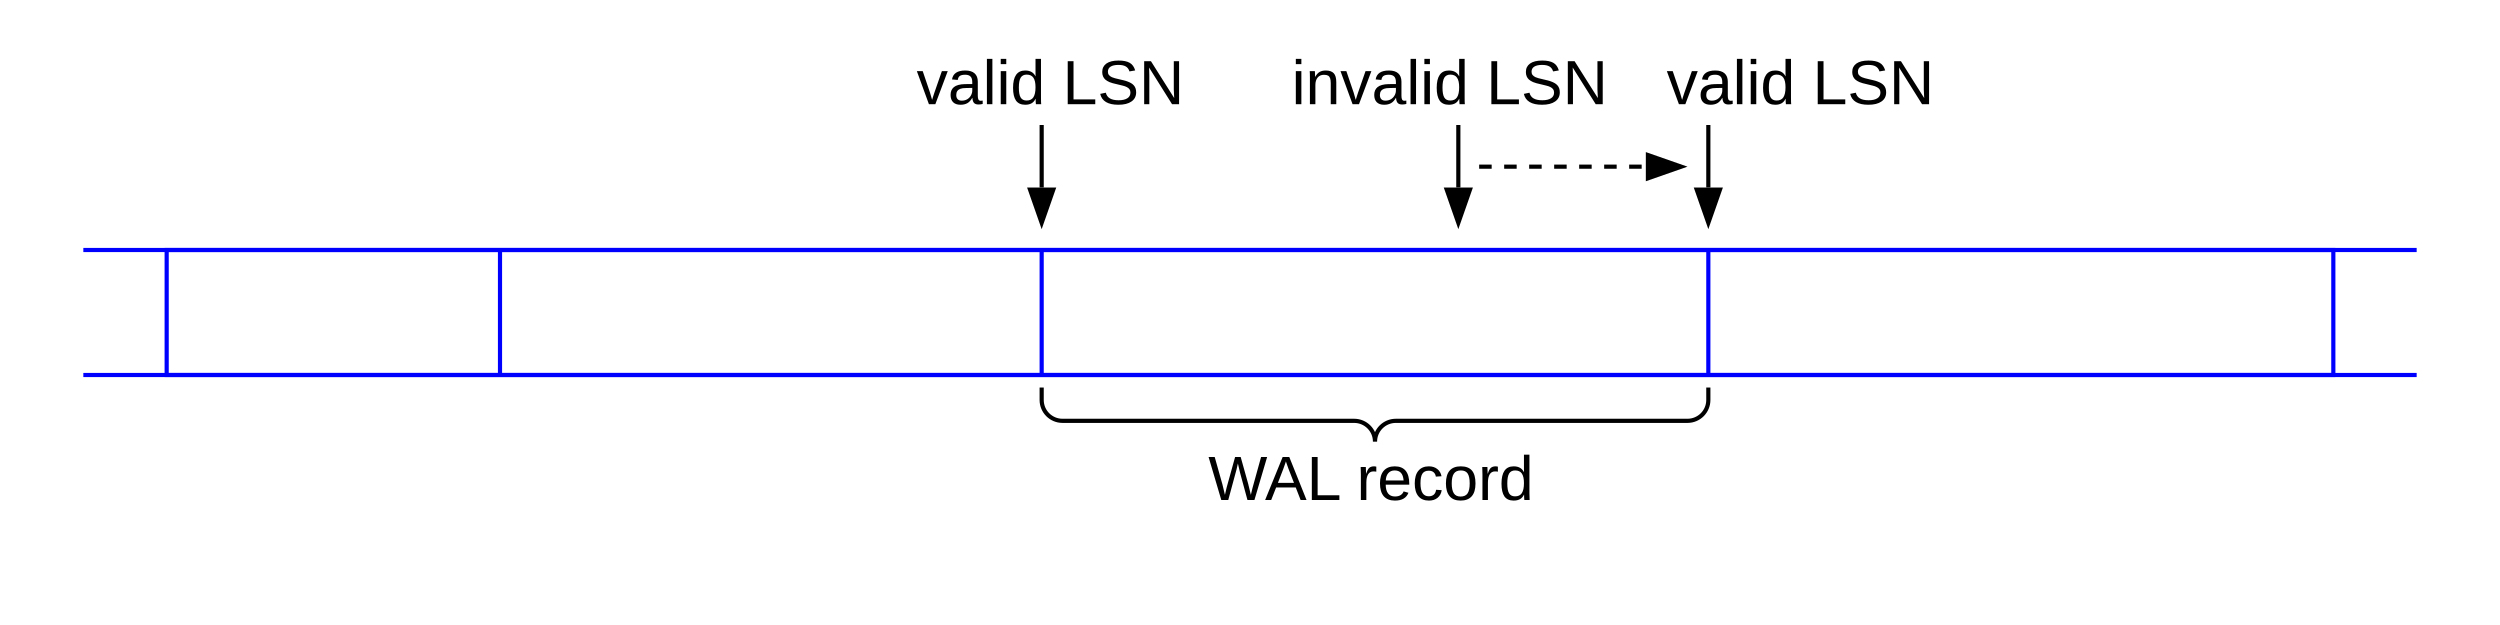
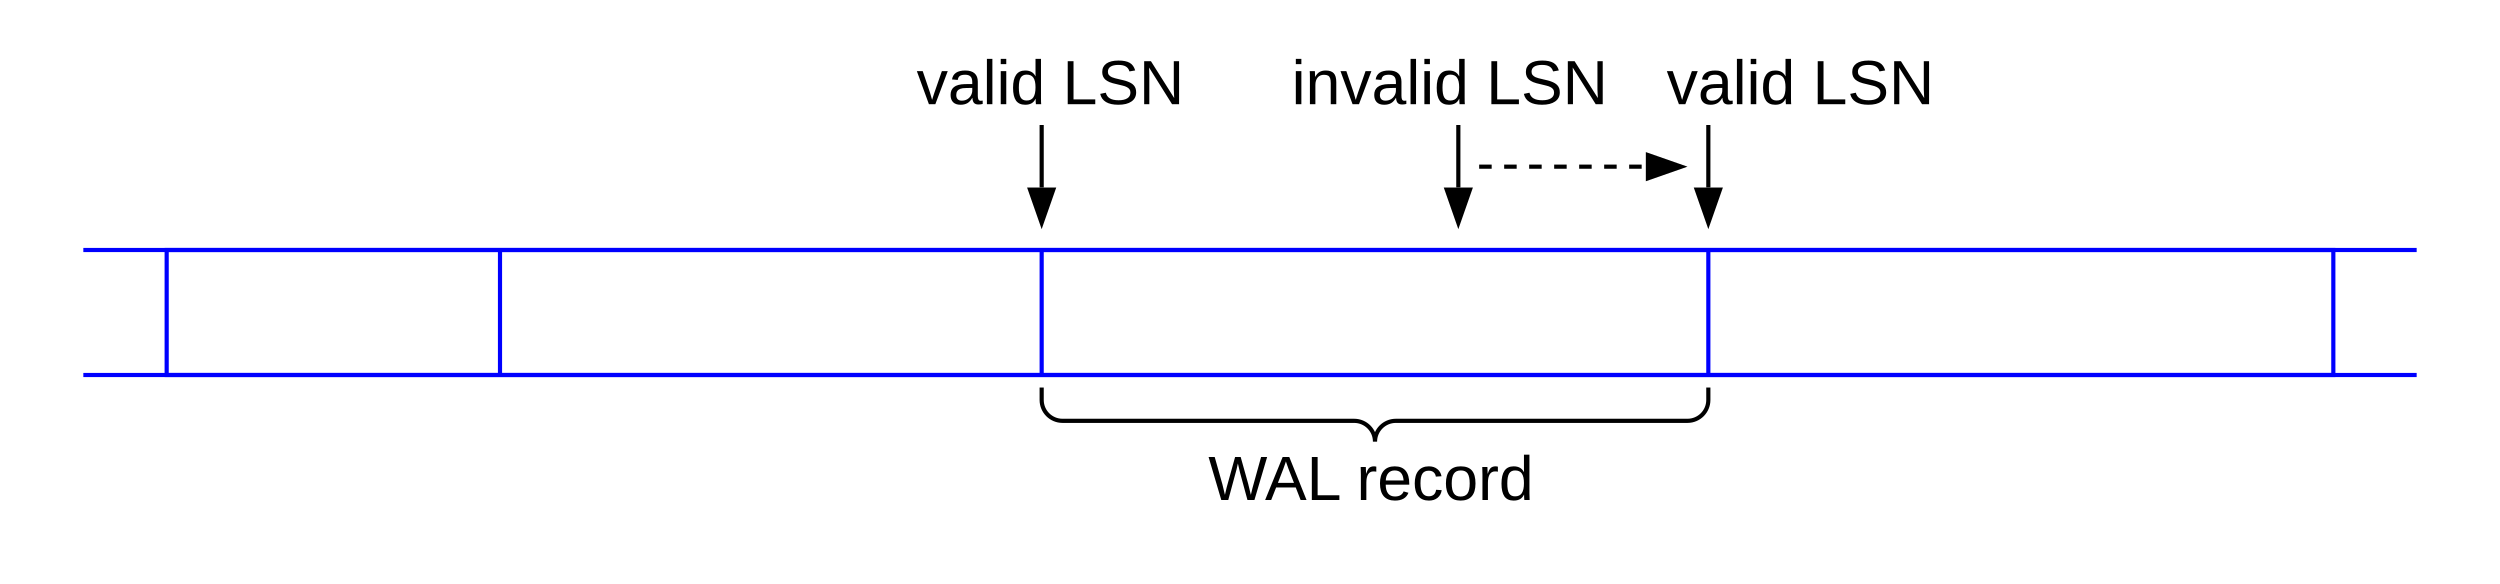
- <svg xmlns="http://www.w3.org/2000/svg" version="1.1" width="600" height="150">
+ <svg xmlns="http://www.w3.org/2000/svg" version="1.1" width="600" height="140">
  <defs>
    <marker id="arrowhead" markerWidth="10" markerHeight="7" refX="0" refY="3.5" orient="auto">
      <polygon points="0 0, 10 3.5, 0 7" />
    </marker>
  </defs>
  <path d="M 20 60 h 560" stroke="#0000FF" stroke-width="1" fill="none" />
  <path d="M 20 90 h 560" stroke="#0000FF" stroke-width="1" fill="none" />
  <rect x="40" y="60" width="520" height="30" style="fill:none;stroke:#0000FF;stroke-width:1" />
  <path d="M 120 60 v 30" stroke="#0000FF" stroke-width="1" fill="none" />
  <path d="M 250 60 v 30" stroke="#0000FF" stroke-width="1" fill="none" />
  <path d="M 410 60 v 30" stroke="#0000FF" stroke-width="1" fill="none" />
  <path d="M 250 93 v 3 a 5 5 0 0 0 5 5 h 70 a 5 5 0 0 1 5 5 a 5 5 0 0 1 5 -5 h 70 a 5 5 0 0 0 5 -5 v -3" stroke="#000000" stroke-width="1" fill="none" />
  <text x="290" y="120" style="font-size:15px;font-family:'Arial'">WAL record</text>
  <path d="M 250 30 V 45" stroke="#000000" stroke-width="1" fill="none" marker-end="url(#arrowhead)" />
  <text x="220" y="25" style="font-size:15px;font-family:'Arial'">valid LSN</text>
  <path d="M 350 30 V 45" stroke="#000000" stroke-width="1" fill="none" marker-end="url(#arrowhead)" />
  <text x="310" y="25" style="font-size:15px;font-family:'Arial'">invalid LSN</text>
  <path d="M 410 30 V 45" stroke="#000000" stroke-width="1" fill="none" marker-end="url(#arrowhead)" />
  <text x="400" y="25" style="font-size:15px;font-family:'Arial'">valid LSN</text>
  <path d="M 355 40 H 395" stroke="#000000" stroke-width="1" fill="none" marker-end="url(#arrowhead)" stroke-dasharray="3,3" />
</svg>
